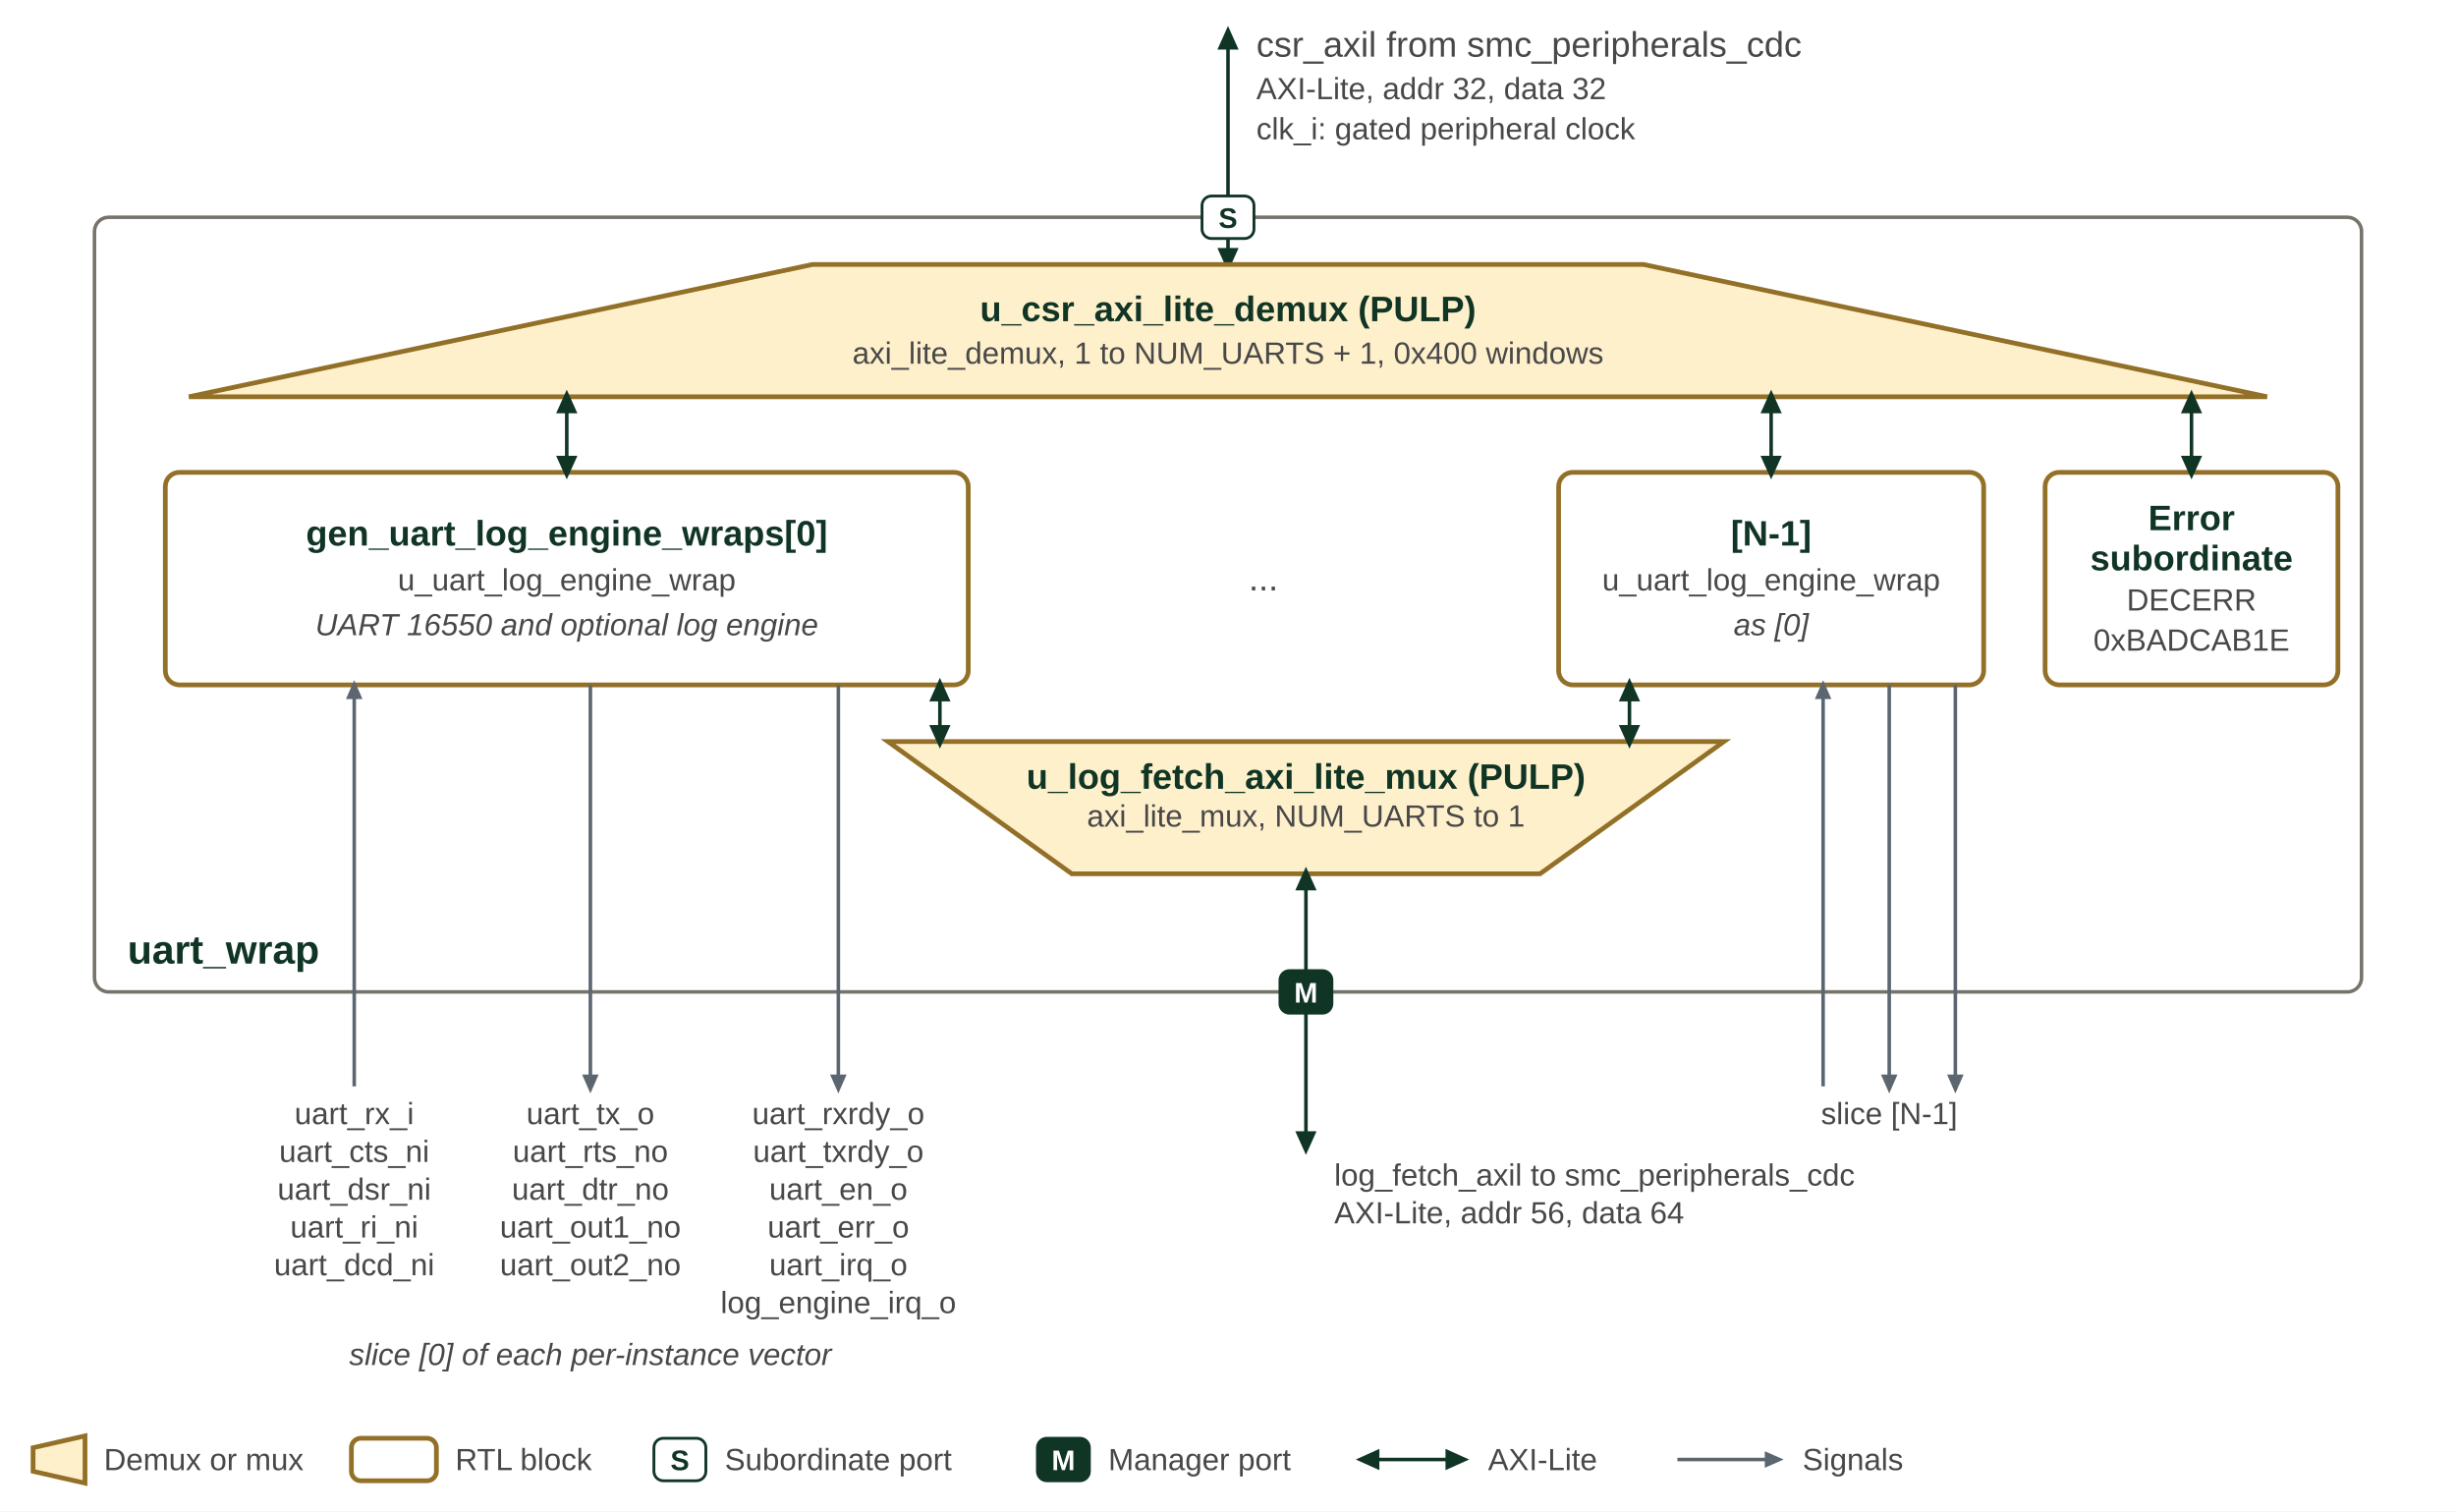
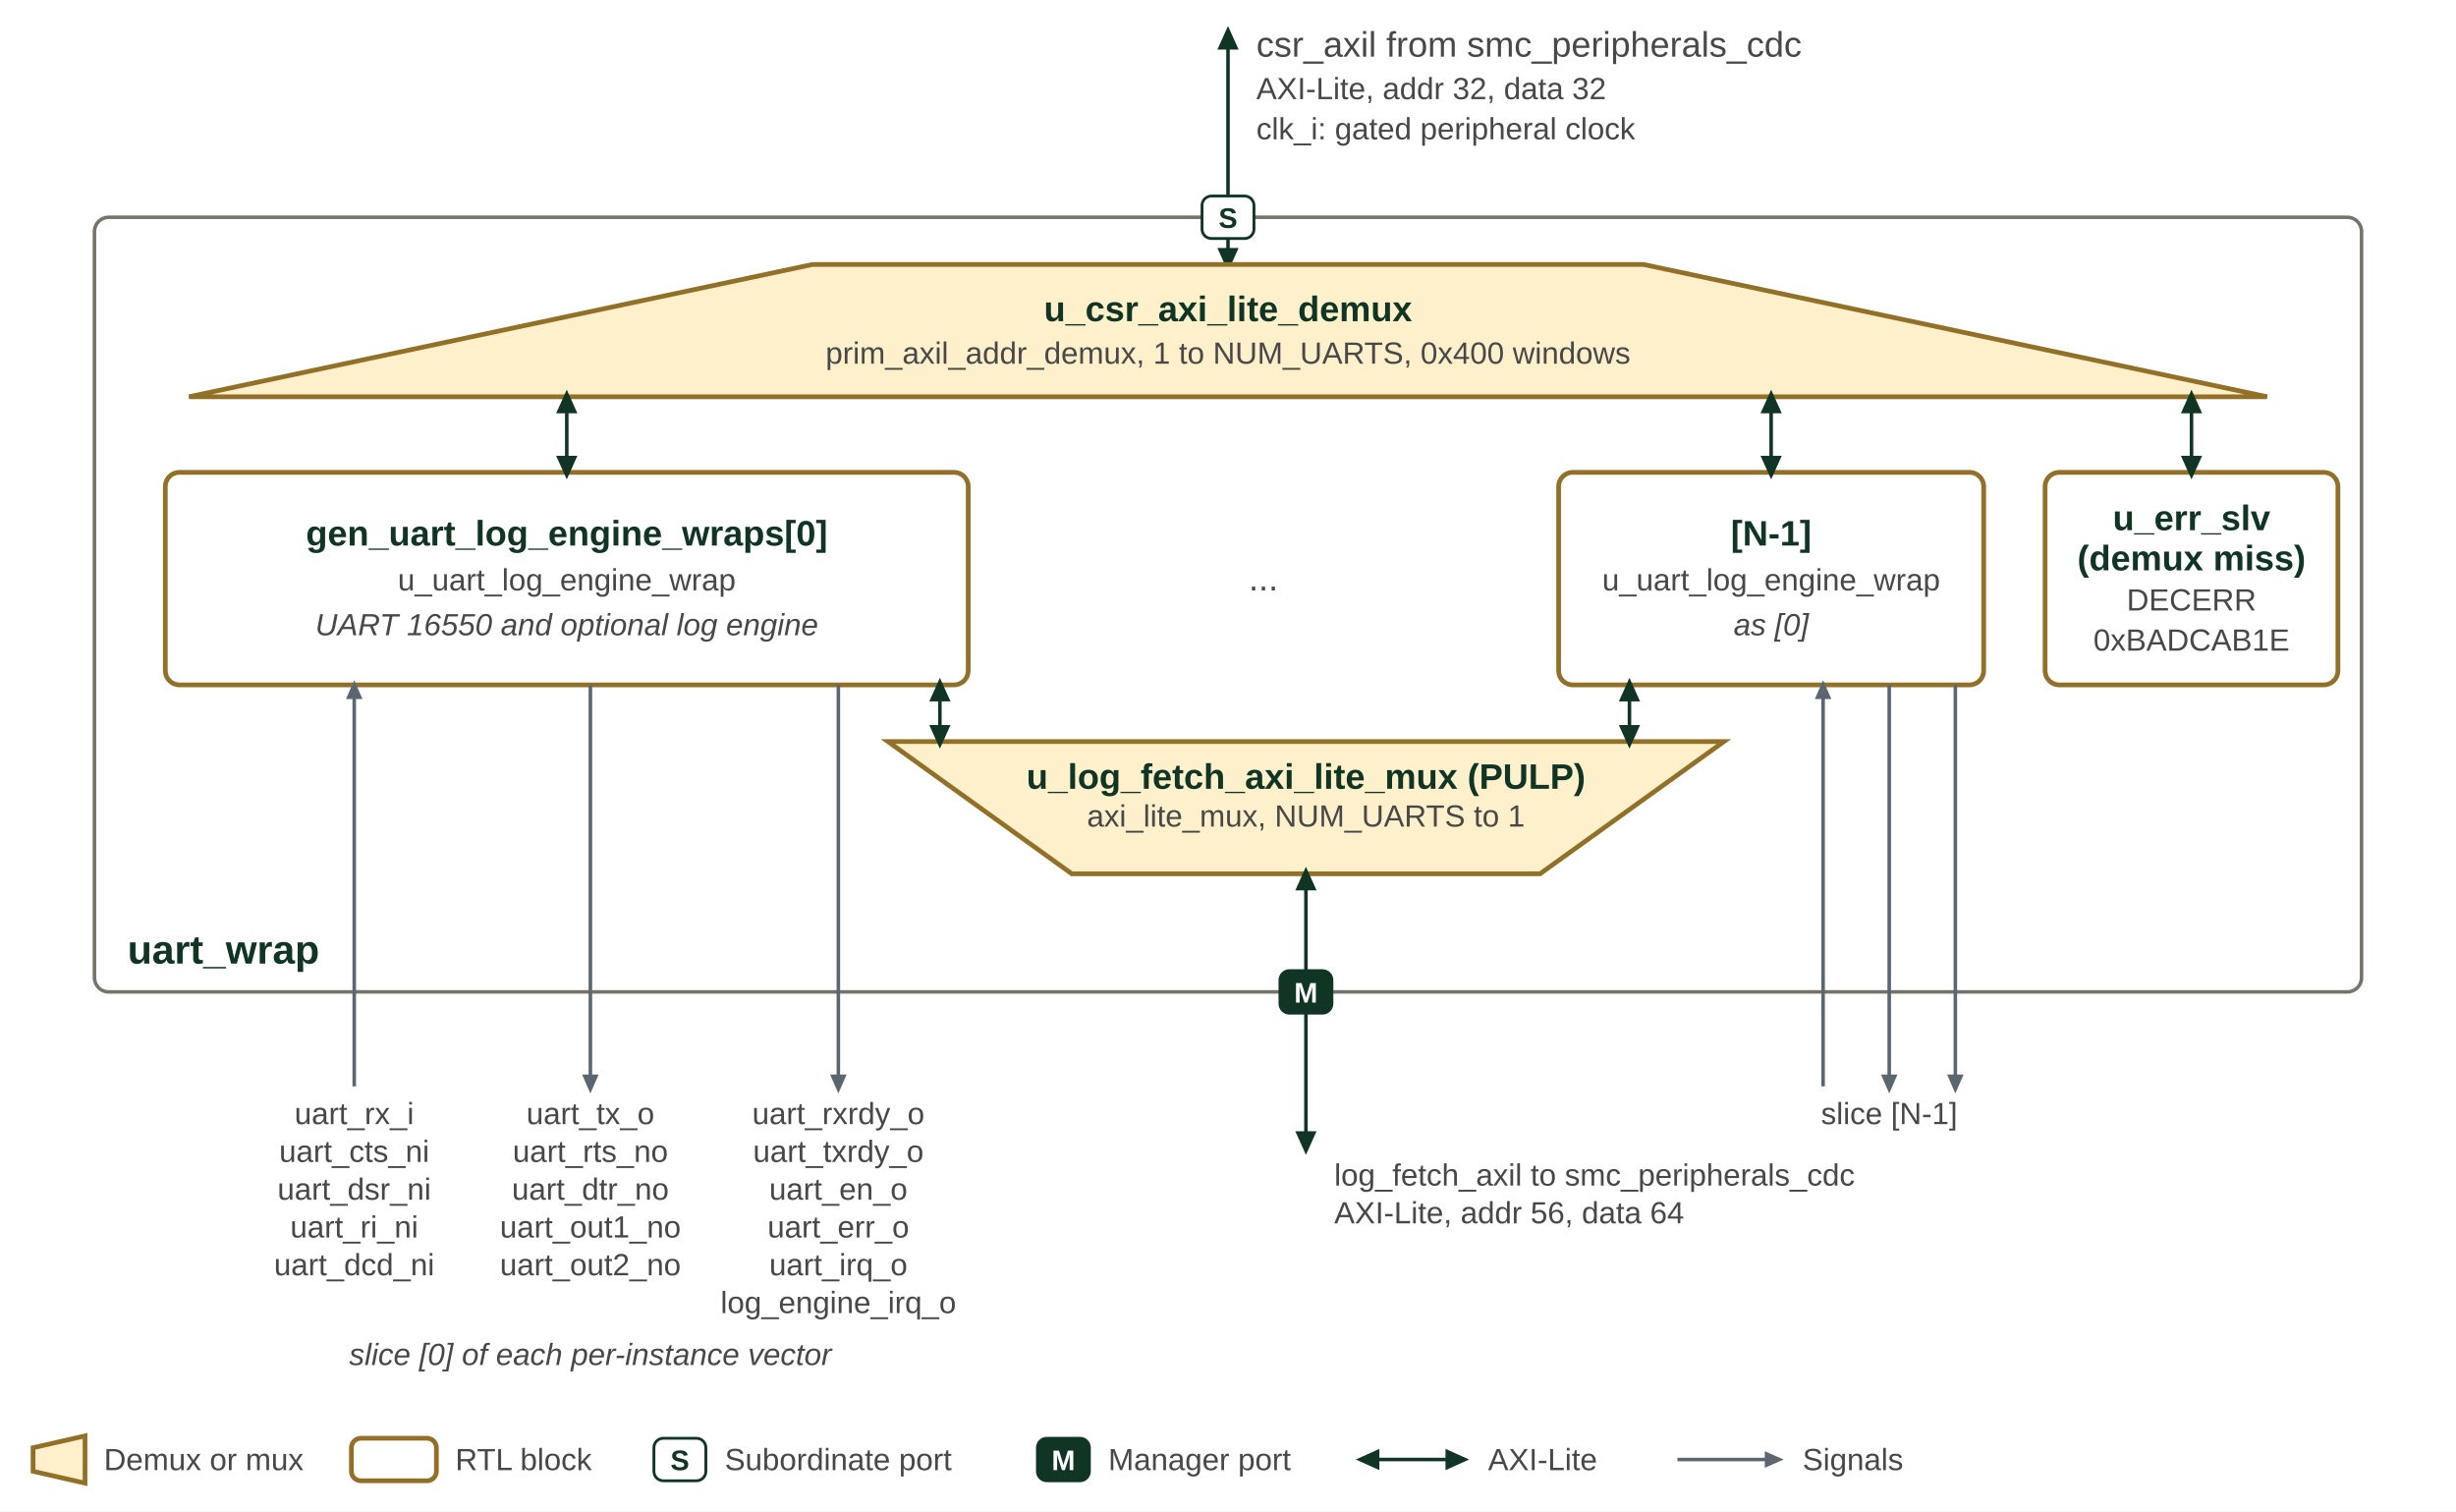
<svg xmlns="http://www.w3.org/2000/svg" width="1040" height="640" viewBox="0 0 1040 640" role="img" aria-labelledby="title desc">
  <defs>
    <marker id="ae" markerUnits="userSpaceOnUse" markerWidth="10" markerHeight="9" refX="7" refY="4.5" orient="auto">
      <path d="M0,0 L10,4.5 L0,9 Z" fill="#103525" />
    </marker>
    <marker id="as" markerUnits="userSpaceOnUse" markerWidth="10" markerHeight="9" refX="3" refY="4.5" orient="auto">
      <path d="M10,0 L0,4.5 L10,9 Z" fill="#103525" />
    </marker>
    <marker id="ge" markerUnits="userSpaceOnUse" markerWidth="8" markerHeight="7" refX="5" refY="3.5" orient="auto">
      <path d="M0,0 L8,3.5 L0,7 Z" fill="#5b6670" />
    </marker>
    <marker id="gs" markerUnits="userSpaceOnUse" markerWidth="8" markerHeight="7" refX="3" refY="3.5" orient="auto">
      <path d="M8,0 L0,3.5 L8,7 Z" fill="#5b6670" />
    </marker>
    <marker id="je" markerUnits="userSpaceOnUse" markerWidth="8" markerHeight="7" refX="5" refY="3.5" orient="auto">
      <path d="M0,0 L8,3.5 L0,7 Z" fill="#42759b" />
    </marker>
    <marker id="js" markerUnits="userSpaceOnUse" markerWidth="8" markerHeight="7" refX="3" refY="3.5" orient="auto">
      <path d="M8,0 L0,3.5 L8,7 Z" fill="#42759b" />
    </marker>
    <marker id="m-smu" markerUnits="userSpaceOnUse" markerWidth="8" markerHeight="7" refX="5" refY="3.5" orient="auto">
      <path d="M0,0 L8,3.5 L0,7 Z" fill="#103525" />
    </marker>
    <marker id="m-ref" markerUnits="userSpaceOnUse" markerWidth="8" markerHeight="7" refX="5" refY="3.5" orient="auto">
      <path d="M0,0 L8,3.5 L0,7 Z" fill="#2f7f79" />
    </marker>
    <marker id="m-per" markerUnits="userSpaceOnUse" markerWidth="8" markerHeight="7" refX="5" refY="3.5" orient="auto">
      <path d="M0,0 L8,3.5 L0,7 Z" fill="#937027" />
    </marker>
    <marker id="m-tel" markerUnits="userSpaceOnUse" markerWidth="8" markerHeight="7" refX="5" refY="3.5" orient="auto">
      <path d="M0,0 L8,3.5 L0,7 Z" fill="#664488" />
    </marker>
    <marker id="m-wdt" markerUnits="userSpaceOnUse" markerWidth="8" markerHeight="7" refX="5" refY="3.5" orient="auto">
      <path d="M0,0 L8,3.5 L0,7 Z" fill="#77736b" />
    </marker>
    <marker id="m-rosc" markerUnits="userSpaceOnUse" markerWidth="8" markerHeight="7" refX="5" refY="3.5" orient="auto">
      <path d="M0,0 L8,3.5 L0,7 Z" fill="#336633" />
    </marker>
    <marker id="m-jtag" markerUnits="userSpaceOnUse" markerWidth="8" markerHeight="7" refX="5" refY="3.5" orient="auto">
      <path d="M0,0 L8,3.5 L0,7 Z" fill="#42759b" />
    </marker>
    <marker id="m-spi" markerUnits="userSpaceOnUse" markerWidth="8" markerHeight="7" refX="5" refY="3.5" orient="auto">
      <path d="M0,0 L8,3.5 L0,7 Z" fill="#5b6670" />
    </marker>
    <marker id="m-slate" markerUnits="userSpaceOnUse" markerWidth="8" markerHeight="7" refX="5" refY="3.5" orient="auto">
      <path d="M0,0 L8,3.5 L0,7 Z" fill="#5b6670" />
    </marker>
    <marker id="m-pg" markerUnits="userSpaceOnUse" markerWidth="8" markerHeight="7" refX="5" refY="3.5" orient="auto">
      <path d="M0,0 L8,3.5 L0,7 Z" fill="#336633" />
    </marker>
    <style>
text { font-family: Arial, sans-serif; font-size: 15px; fill: #484848; }
.t { fill: #484848; }
.b { font-size: 17px; font-weight: bold; fill: #103525; }
.bs { font-size: 15px; font-weight: bold; fill: #103525; }
.h { font-size: 22px; font-weight: bold; fill: #103525; }
.s { font-size: 13px; fill: #484848; }
.si { font-size: 13px; font-style: italic; fill: #484848; }
.pmt { font-size: 12px; font-weight: bold; fill: #ffffff; }
.pst { font-size: 12px; font-weight: bold; fill: #103525; }
.pjt { font-size: 12px; font-weight: bold; fill: #1d4b6e; }
.pct { font-size: 12px; font-weight: bold; fill: #1f5c57; }
.pm { fill: #103525; stroke: #103525; stroke-width: 1.2; }
.ps { fill: #ffffff; stroke: #103525; stroke-width: 1.2; }
.pj { fill: #e8f3ff; stroke: #42759b; stroke-width: 1.2; }
.pc { fill: #d9f0ee; stroke: #2f7f79; stroke-width: 1.2; }
.smu { fill: #ffffff; stroke: #77736b; stroke-width: 1.5; }
.network { fill: #e8f0e8; stroke: #336633; stroke-width: 2; }
.fabric { fill: #fff0cc; stroke: #937027; stroke-width: 2; }
.core { fill: #ffffff; stroke: #937027; stroke-width: 2; }
.future { fill: #ffffff; stroke: #937027; stroke-width: 2; }
.nostroke { stroke: none; }
.fut { fill: none; stroke-dasharray: 7 5; }
.opt { stroke-dasharray: 7 5; }
.hatch { fill: none; stroke: #103525; stroke-opacity: 0.16; stroke-width: 1.2; }
.external { fill: #f2f2f2; stroke: #77736b; stroke-width: 1.5; }
.axi { fill: none; stroke: #103525; stroke-width: 2.5; marker-start: url(#as); marker-end: url(#ae); }
.axio { fill: none; stroke: #103525; stroke-width: 2.5; stroke-dasharray: 8 5; marker-start: url(#as); marker-end: url(#ae); }
.sig { fill: none; stroke: #5b6670; stroke-width: 1.5; marker-start: url(#gs); marker-end: url(#ge); }
.sigo { fill: none; stroke: #5b6670; stroke-width: 1.5; marker-end: url(#ge); }
.jtag { fill: none; stroke: #42759b; stroke-width: 1.8; marker-end: url(#je); }
.jtagb { fill: none; stroke: #42759b; stroke-width: 1.8; marker-start: url(#js); marker-end: url(#je); }
.sigplain { fill: none; stroke: #5b6670; stroke-width: 1.5; }
.n-smu { fill: none; stroke: #103525; stroke-width: 2.5; }
.a-smu { fill: none; stroke: #103525; stroke-width: 2.5; marker-end: url(#m-smu); }
.n-ref { fill: none; stroke: #2f7f79; stroke-width: 1.8; }
.a-ref { fill: none; stroke: #2f7f79; stroke-width: 1.8; marker-end: url(#m-ref); }
.n-per { fill: none; stroke: #937027; stroke-width: 1.8; }
.a-per { fill: none; stroke: #937027; stroke-width: 1.8; marker-end: url(#m-per); }
.n-tel { fill: none; stroke: #664488; stroke-width: 1.8; }
.a-tel { fill: none; stroke: #664488; stroke-width: 1.8; marker-end: url(#m-tel); }
.n-wdt { fill: none; stroke: #77736b; stroke-width: 1.8; }
.a-wdt { fill: none; stroke: #77736b; stroke-width: 1.8; marker-end: url(#m-wdt); }
.n-rosc { fill: none; stroke: #336633; stroke-width: 1.8; }
.a-rosc { fill: none; stroke: #336633; stroke-width: 1.8; marker-end: url(#m-rosc); }
.n-jtag { fill: none; stroke: #42759b; stroke-width: 1.8; }
.a-jtag { fill: none; stroke: #42759b; stroke-width: 1.8; marker-end: url(#m-jtag); }
.n-spi { fill: none; stroke: #5b6670; stroke-width: 1.8; }
.a-spi { fill: none; stroke: #5b6670; stroke-width: 1.8; marker-end: url(#m-spi); }
.n-slate { fill: none; stroke: #5b6670; stroke-width: 1.8; }
.a-slate { fill: none; stroke: #5b6670; stroke-width: 1.8; marker-end: url(#m-slate); }
.n-pg { fill: none; stroke: #336633; stroke-width: 1.8; }
.a-pg { fill: none; stroke: #336633; stroke-width: 1.8; marker-end: url(#m-pg); }
.axil { fill: none; stroke: #103525; stroke-width: 1.5; marker-start: url(#as); marker-end: url(#ae); }
.sigd { fill: none; stroke: #5b6670; stroke-width: 1.5; stroke-dasharray: 5 4; marker-end: url(#ge); }
.axin { fill: none; stroke: #103525; stroke-width: 2.5; }
.axis { fill: none; stroke: #103525; stroke-width: 2.5; marker-start: url(#as); }
.axie { fill: none; stroke: #103525; stroke-width: 2.5; marker-end: url(#ae); }
.axiln { fill: none; stroke: #103525; stroke-width: 1.5; }
</style>
  </defs>
  <rect width="1040" height="640" fill="#ffffff" />
  <rect class="smu" x="40" y="92" width="960" height="328" rx="6" />
  <text class="b" x="54" y="408" text-anchor="start">uart_wrap</text>
  <text class="t" x="532" y="24" text-anchor="start">csr_axil from smc_peripherals_cdc</text>
  <text class="s" x="532" y="42" text-anchor="start">AXI-Lite, addr 32, data 32</text>
  <text class="s" x="532" y="59" text-anchor="start">clk_i: gated peripheral clock</text>
  <path class="axil" d="M520,14 L520,112" />
  <path class="fabric" d="M344,112 L696,112 L960,168 L80,168 Z" />
-   <text class="bs" x="520" y="136" text-anchor="middle">u_csr_axi_lite_demux (PULP)</text>
-   <text class="s" x="520" y="154" text-anchor="middle">axi_lite_demux, 1 to NUM_UARTS + 1, 0x400 windows</text>
+   <text class="bs" x="520" y="136" text-anchor="middle">u_csr_axi_lite_demux</text>
+   <text class="s" x="520" y="154" text-anchor="middle">prim_axil_addr_demux, 1 to NUM_UARTS, 0x400 windows</text>
  <rect class="core" x="70" y="200" width="340" height="90" rx="6" />
  <text class="bs" x="240" y="231" text-anchor="middle">gen_uart_log_engine_wraps[0]</text>
  <text class="s" x="240" y="250" text-anchor="middle">u_uart_log_engine_wrap</text>
  <text class="si" x="240" y="269" text-anchor="middle">UART 16550 and optional log engine</text>
  <text class="t" x="535" y="250" text-anchor="middle">...</text>
  <rect class="core" x="660" y="200" width="180" height="90" rx="6" />
  <text class="bs" x="750" y="231" text-anchor="middle">[N-1]</text>
  <text class="s" x="750" y="250" text-anchor="middle">u_uart_log_engine_wrap</text>
  <text class="si" x="750" y="269" text-anchor="middle">as [0]</text>
  <rect class="core" x="866" y="200" width="124" height="90" rx="6" />
-   <text class="bs" x="928" y="224.5" text-anchor="middle">Error</text>
-   <text class="bs" x="928" y="241.5" text-anchor="middle">subordinate</text>
+   <text class="bs" x="928" y="224.5" text-anchor="middle">u_err_slv</text>
+   <text class="bs" x="928" y="241.5" text-anchor="middle">(demux miss)</text>
  <text class="s" x="928" y="258.5" text-anchor="middle">DECERR</text>
  <text class="s" x="928" y="275.5" text-anchor="middle">0xBADCAB1E</text>
  <path class="axil" d="M240,168 L240,200" />
  <path class="axil" d="M750,168 L750,200" />
  <path class="axil" d="M928.0,168 L928.0,200" />
  <path class="fabric" d="M376,314 L730,314 L652.12,370 L453.88,370 Z" />
  <text class="bs" x="553" y="334" text-anchor="middle">u_log_fetch_axi_lite_mux (PULP)</text>
  <text class="s" x="553" y="350" text-anchor="middle">axi_lite_mux, NUM_UARTS to 1</text>
  <path class="axil" d="M398,290 L398,314" />
  <path class="axil" d="M690,290 L690,314" />
  <path class="axil" d="M553.0,370 L553.0,486" />
  <text class="s" x="565" y="502" text-anchor="start">log_fetch_axil to smc_peripherals_cdc</text>
  <text class="s" x="565" y="518" text-anchor="start">AXI-Lite, addr 56, data 64</text>
  <path class="sigo" d="M150,460 L150,291" />
  <text class="s" x="150" y="476" text-anchor="middle">uart_rx_i</text>
  <text class="s" x="150" y="492" text-anchor="middle">uart_cts_ni</text>
  <text class="s" x="150" y="508" text-anchor="middle">uart_dsr_ni</text>
  <text class="s" x="150" y="524" text-anchor="middle">uart_ri_ni</text>
  <text class="s" x="150" y="540" text-anchor="middle">uart_dcd_ni</text>
  <path class="sigo" d="M250,290 L250,460" />
  <text class="s" x="250" y="476" text-anchor="middle">uart_tx_o</text>
  <text class="s" x="250" y="492" text-anchor="middle">uart_rts_no</text>
  <text class="s" x="250" y="508" text-anchor="middle">uart_dtr_no</text>
  <text class="s" x="250" y="524" text-anchor="middle">uart_out1_no</text>
  <text class="s" x="250" y="540" text-anchor="middle">uart_out2_no</text>
  <path class="sigo" d="M355,290 L355,460" />
  <text class="s" x="355" y="476" text-anchor="middle">uart_rxrdy_o</text>
  <text class="s" x="355" y="492" text-anchor="middle">uart_txrdy_o</text>
  <text class="s" x="355" y="508" text-anchor="middle">uart_en_o</text>
  <text class="s" x="355" y="524" text-anchor="middle">uart_err_o</text>
  <text class="s" x="355" y="540" text-anchor="middle">uart_irq_o</text>
  <text class="s" x="355" y="556" text-anchor="middle">log_engine_irq_o</text>
  <text class="si" x="250" y="578" text-anchor="middle">slice [0] of each per-instance vector</text>
  <path class="sigo" d="M772,460 L772,291" />
  <path class="sigo" d="M800,290 L800,460" />
  <path class="sigo" d="M828,290 L828,460" />
  <text class="s" x="800" y="476" text-anchor="middle">slice [N-1]</text>
  <path class="fabric" d="M14,613 L36,608 L36,628 L14,623 Z" />
  <text class="s" x="44" y="622.5" text-anchor="start">Demux or mux</text>
  <rect class="core" x="148.8" y="609" width="36" height="18" rx="4" />
  <text class="s" x="192.8" y="622.5" text-anchor="start">RTL block</text>
  <text class="s" x="306.9" y="622.5" text-anchor="start">Subordinate port</text>
  <text class="s" x="469.3" y="622.5" text-anchor="start">Manager port</text>
  <path class="axil" d="M577.1,618 L619.1,618" />
  <text class="s" x="630.1" y="622.5" text-anchor="start">AXI-Lite</text>
  <path class="sigo" d="M710.3,618 L752.3,618" />
  <text class="s" x="763.3" y="622.5" text-anchor="start">Signals</text>
  <rect class="ps" x="509.0" y="83.0" width="22" height="18" rx="4" />
  <text class="pst" x="520" y="96.5" text-anchor="middle">S</text>
  <rect class="pm" x="542.0" y="411.0" width="22" height="18" rx="4" />
  <text class="pmt" x="553" y="424.5" text-anchor="middle">M</text>
  <rect class="ps" x="276.9" y="609.0" width="22" height="18" rx="4" />
  <text class="pst" x="287.9" y="622.5" text-anchor="middle">S</text>
  <rect class="pm" x="439.3" y="609.0" width="22" height="18" rx="4" />
  <text class="pmt" x="450.3" y="622.5" text-anchor="middle">M</text>
</svg>
